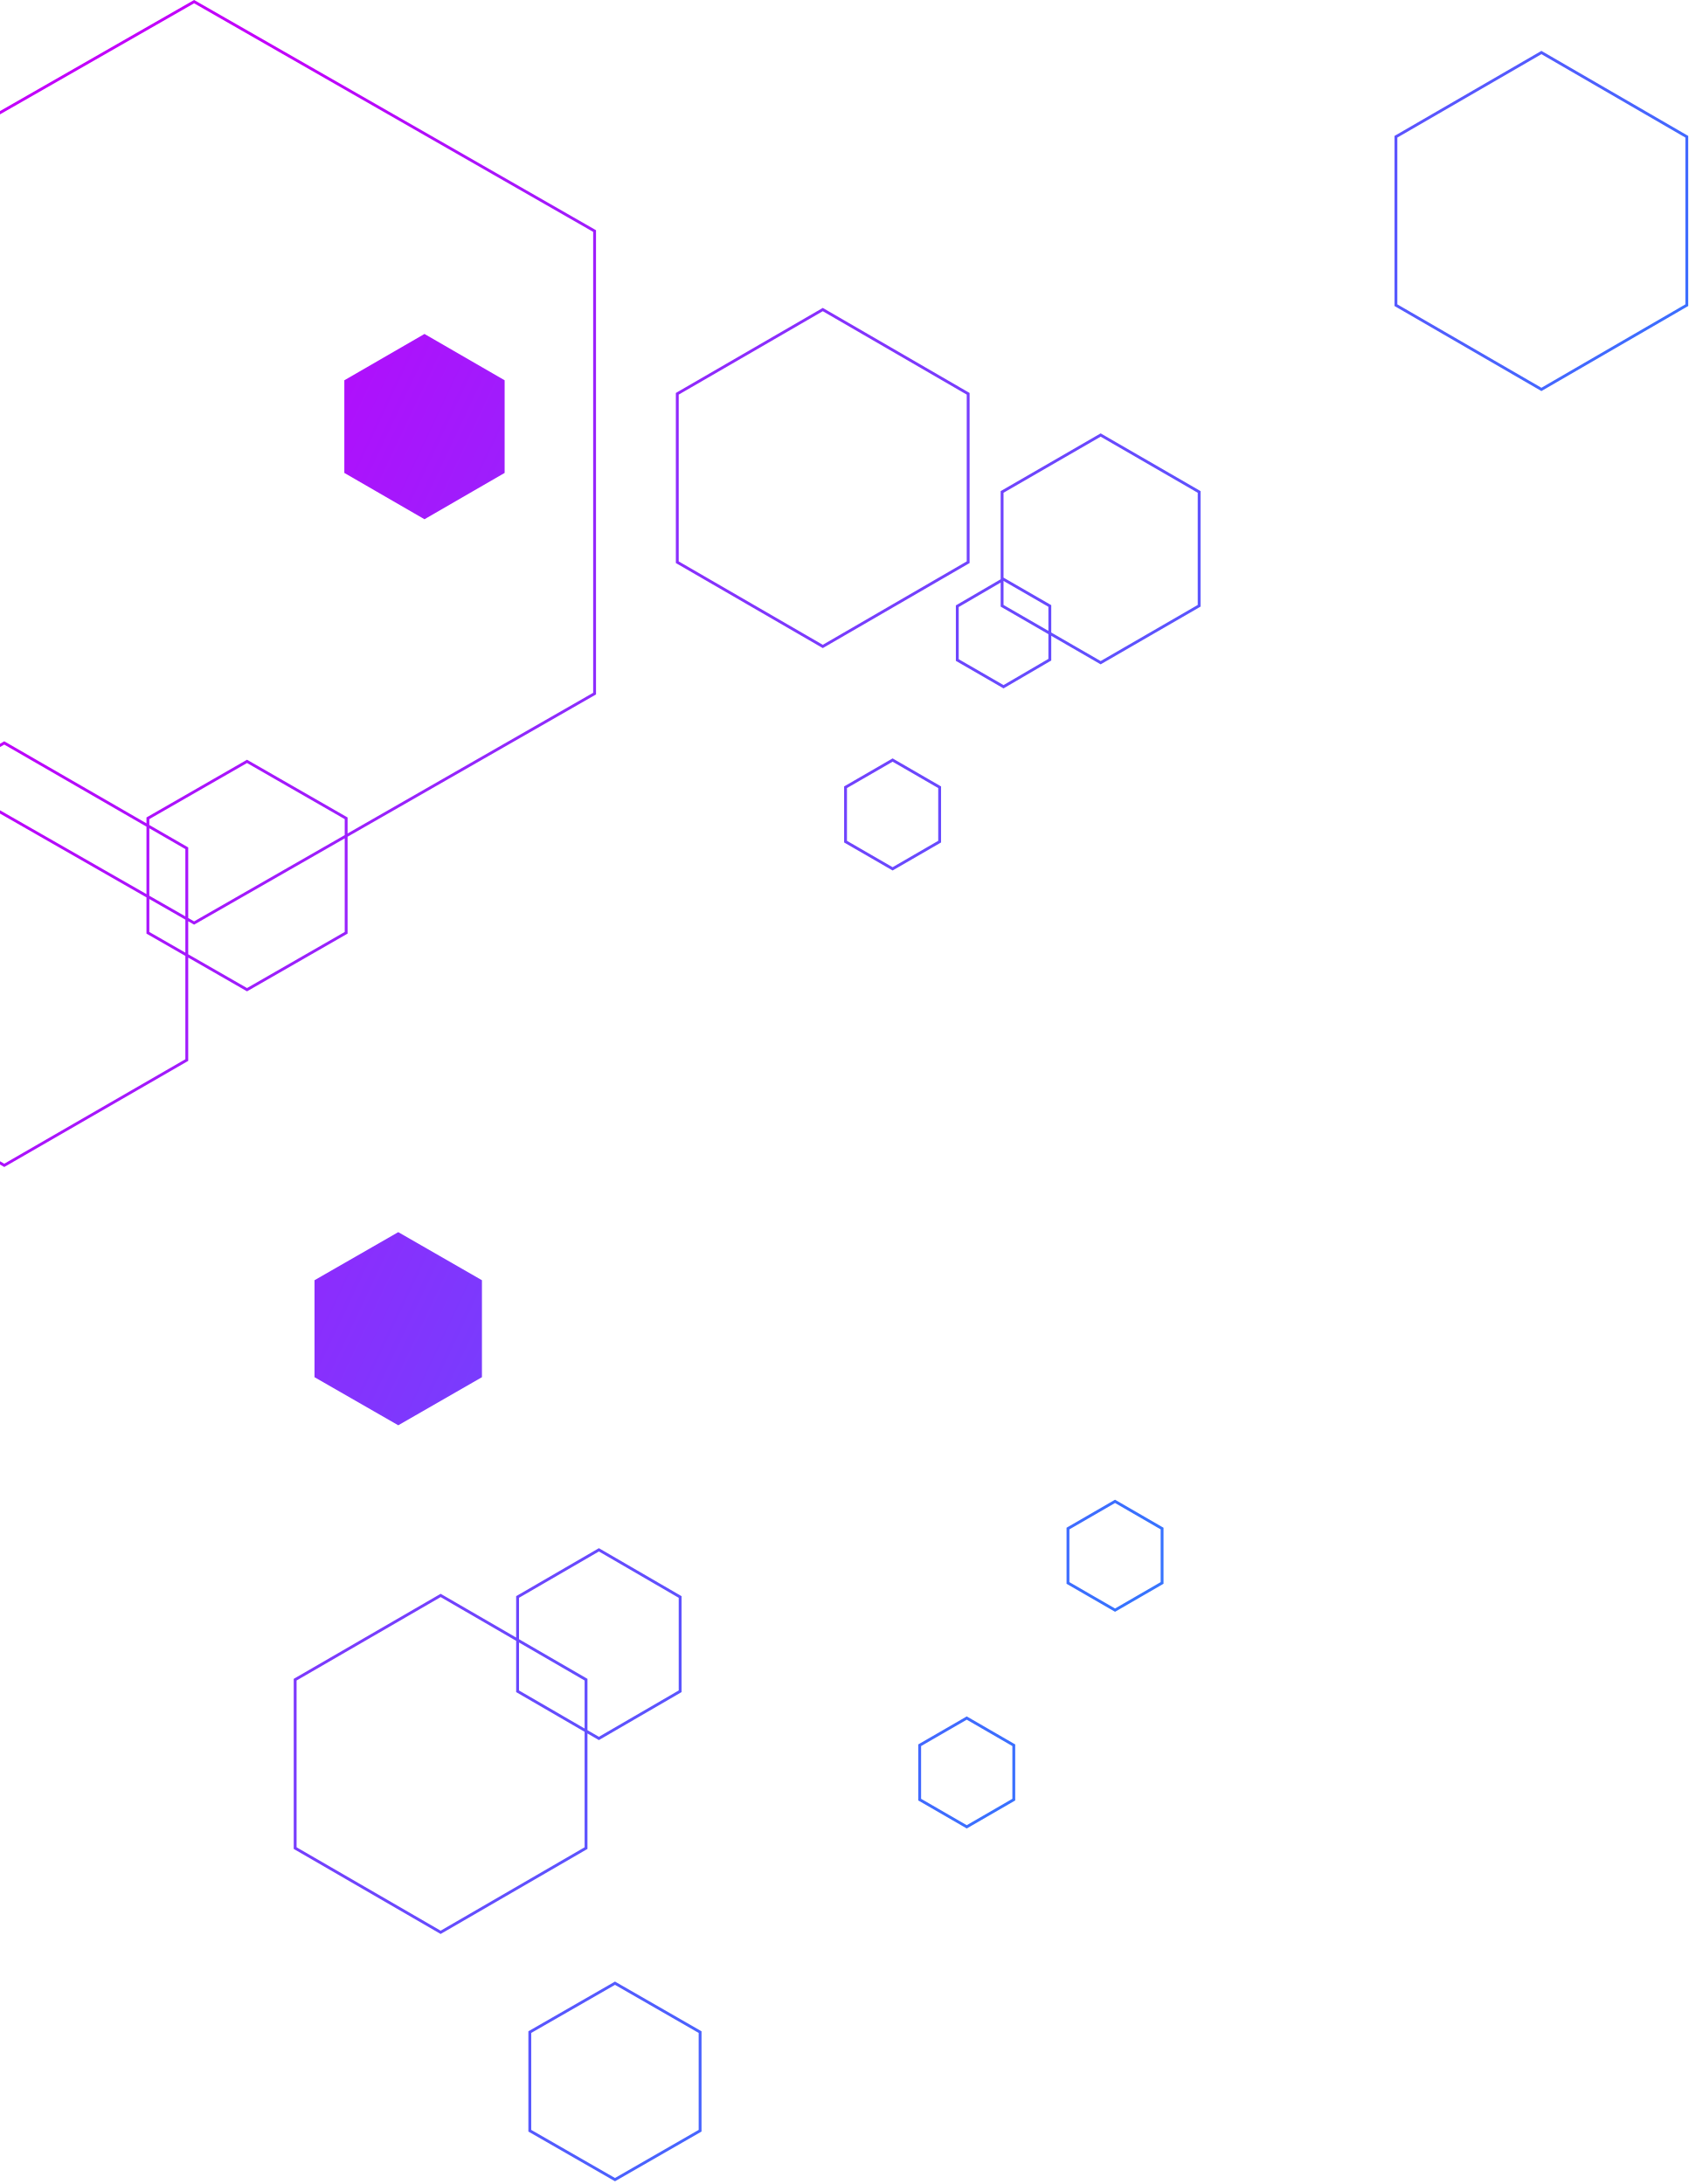
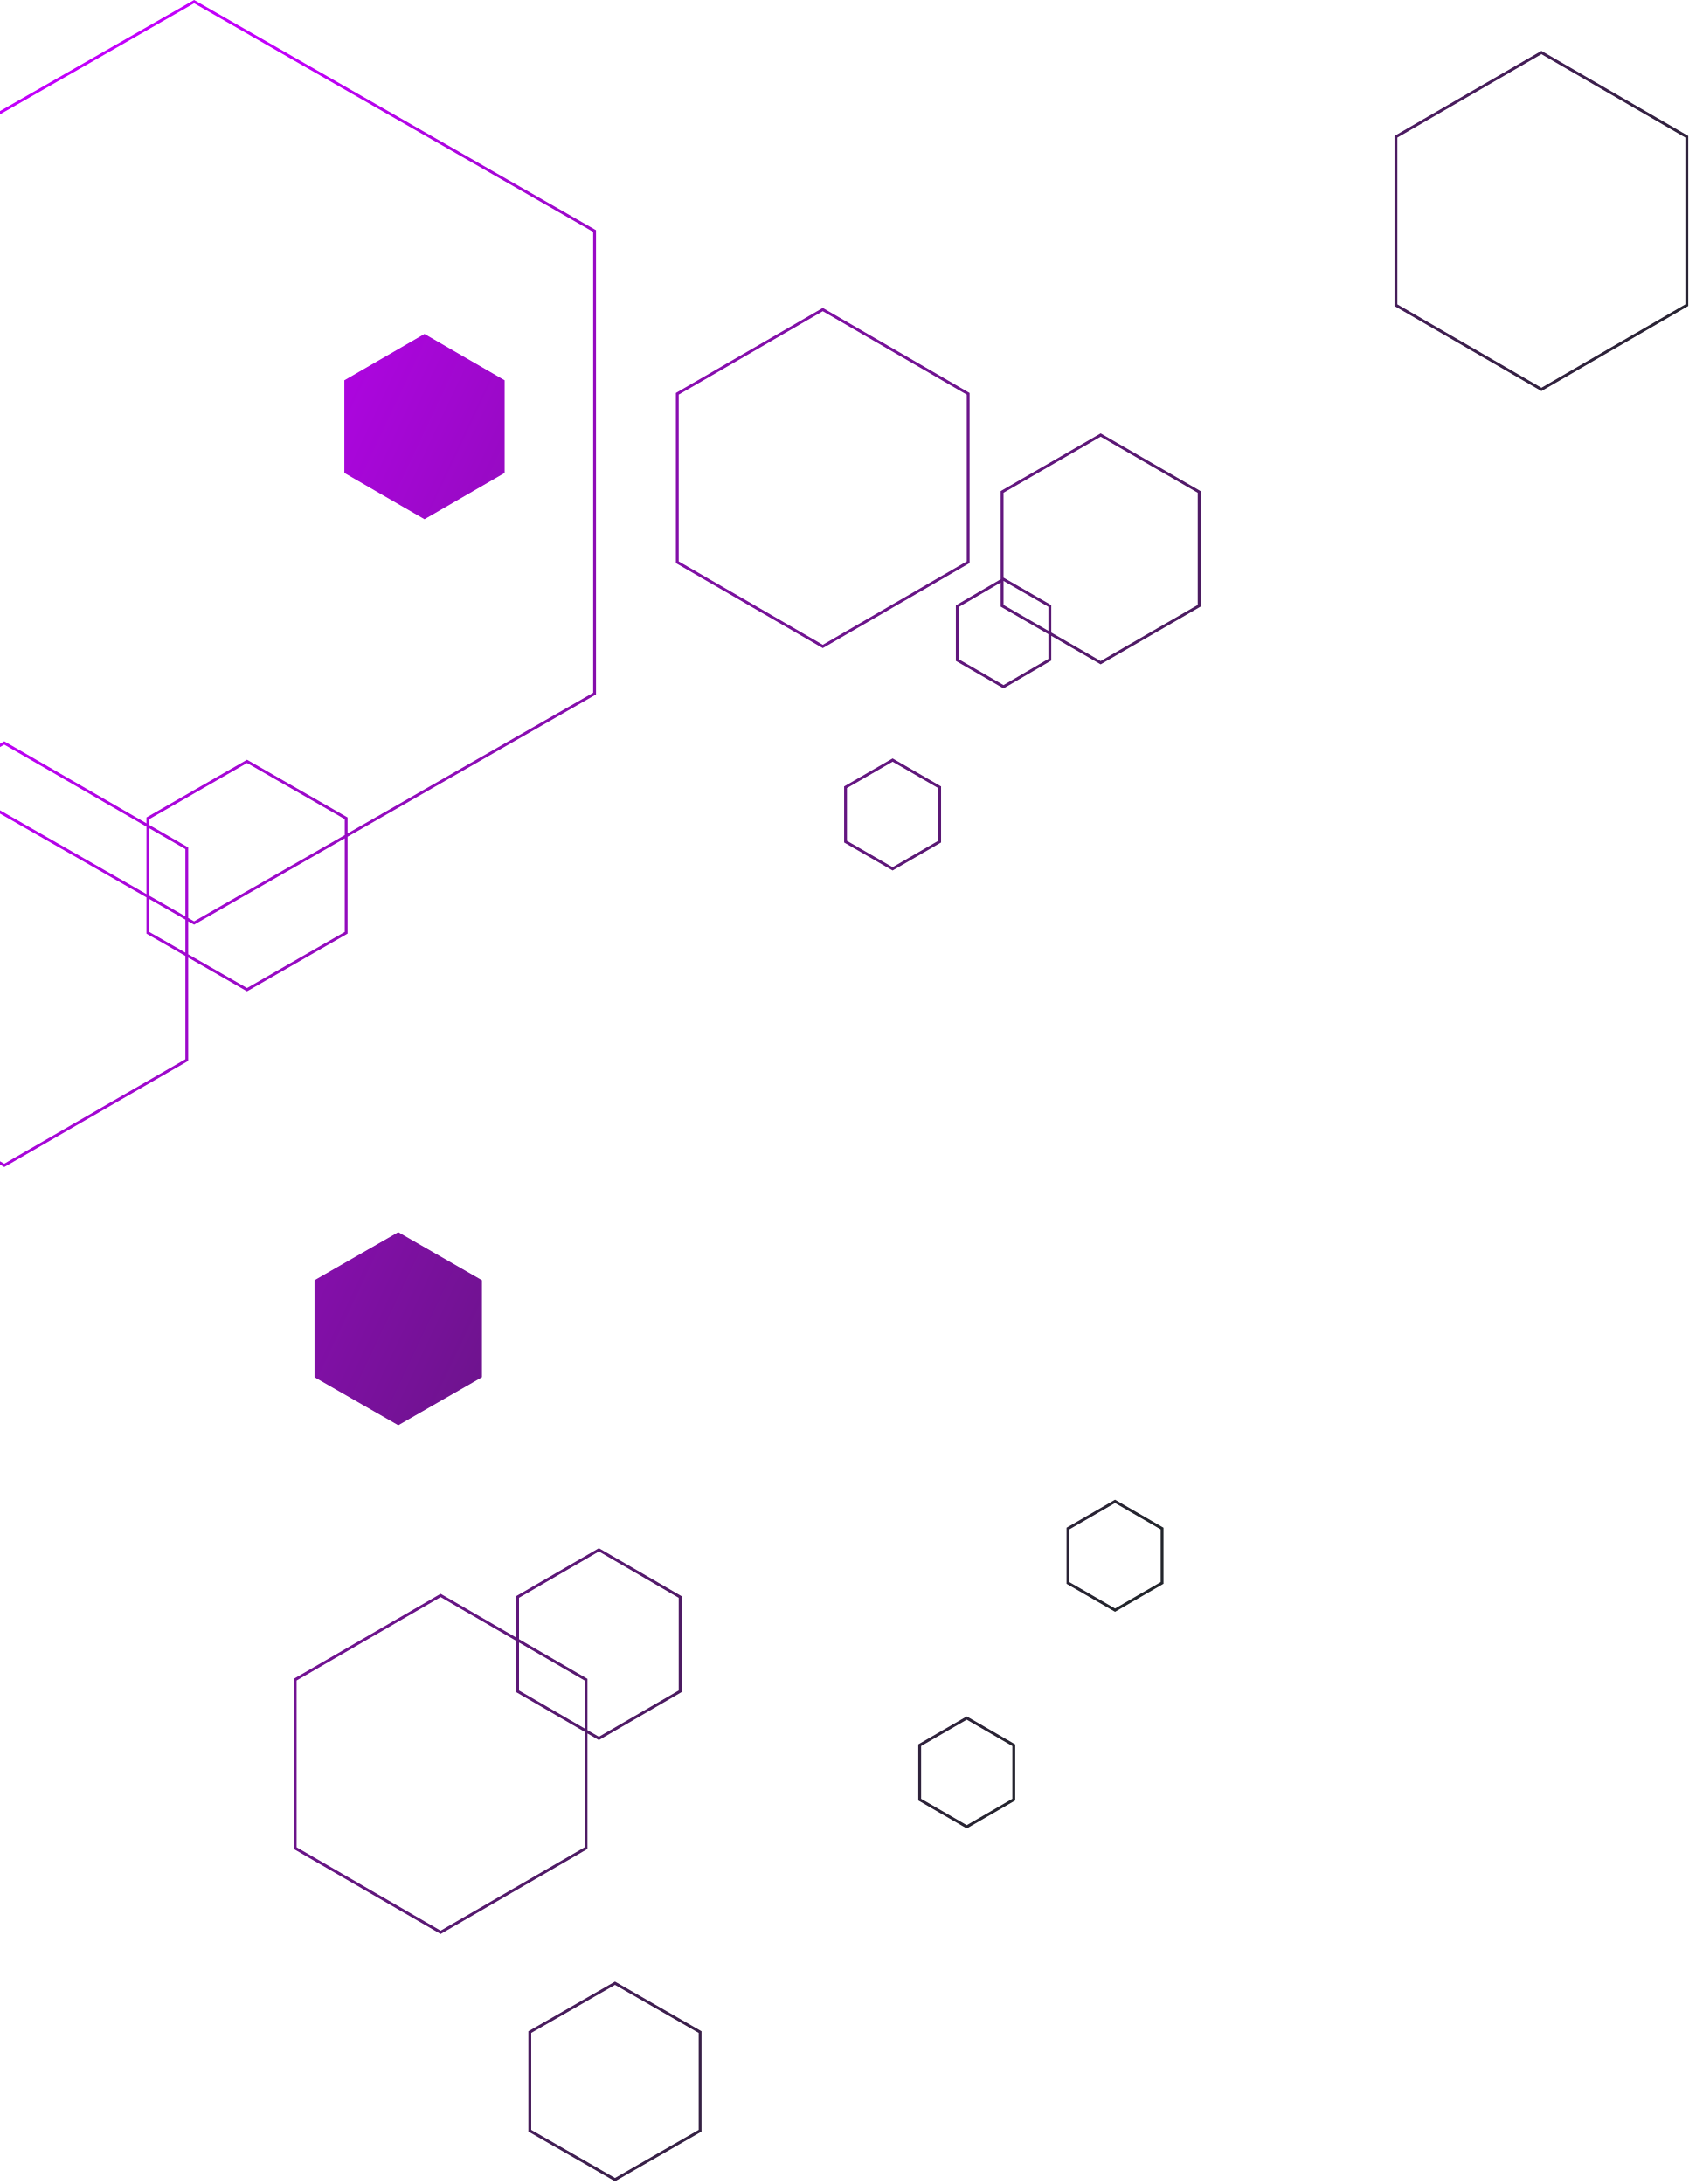
<svg xmlns="http://www.w3.org/2000/svg" width="592" height="766" viewBox="0 0 592 766" fill="none">
  <g filter="url(#filter0_b)">
    <path fill-rule="evenodd" clip-rule="evenodd" d="M209 243.566V242.986V81.318V80.739L208.497 80.451L68.564 0.285L68.067 0L67.57 0.284L-72.497 80.45L-73 80.738V81.318V242.986V243.566L-72.497 243.854L-21.301 273.156L-62.5 296.932L-63 297.22V297.798V371.507V372.085L-62.5 372.373L1 409.018L1.5 409.307L2 409.018L65.5 372.373L66 372.085V371.507V335.851L86.124 347.408L86.622 347.693L87.12 347.408L121.382 327.733L121.884 327.444V326.866V293.474L208.497 243.854L209 243.566ZM65 371.507V335.277L51.862 327.733L51.36 327.444V326.866V314.742L-20.296 273.731L-62 297.798V371.507L1.5 408.152L65 371.507ZM52.36 326.866V315.315L65 322.549V334.124L52.36 326.866ZM-19.294 273.152L51.36 313.59V289.926L1.5 261.152L-19.294 273.152ZM52.36 314.162V290.503L65 297.798V321.397L52.36 314.162ZM2 260.286L51.36 288.771V287.291V286.712L51.862 286.424L86.124 266.749L86.622 266.463L87.12 266.749L121.382 286.424L121.884 286.712V287.291V292.321L208 242.986V81.318L68.067 1.152L-72 81.318V242.986L-20.298 272.577L1 260.286L1.5 259.998L2 260.286ZM120.884 287.291V292.894L68.067 323.152L66 321.969V297.798V297.22L65.5 296.932L52.36 289.349V287.291L86.622 267.616L120.884 287.291ZM68.564 324.02L120.884 294.046V326.866L86.622 346.54L66 334.698V323.122L67.57 324.02L68.067 324.305L68.564 324.02ZM176.957 165.868L148.85 182.114L120.743 165.868V133.376L148.85 117.131L176.957 133.376V165.868ZM368.637 231.093V231.667L368.141 231.956L352.402 241.147L351.9 241.44L351.397 241.149L335.685 232.071L335.186 231.782V231.205V212.908V212.333L335.682 212.044L350.897 203.17V172.827V172.25L351.397 171.961L385.462 152.286L385.963 151.997L386.463 152.287L420.5 171.961L421 172.25V172.827V212.177V212.754L420.5 213.042L386.463 232.717L385.963 233.006L385.462 232.717L368.637 223V231.093ZM368.637 221.845L385.963 231.851L420 212.177V172.827L385.963 153.152L351.897 172.827V202.59L352.397 202.878L368.137 211.957L368.637 212.246V212.823V221.845ZM367.637 222.422V231.093L351.897 240.284L336.186 231.205V212.908L350.897 204.328V212.177V212.754L351.397 213.043L367.637 222.422ZM351.897 203.745V212.177L367.637 221.268V212.823L351.897 203.745L351.897 203.745ZM169 483.026L139.656 499.89L110.285 483.026V449.016L139.656 432.152L169 449.016V483.026ZM246 747.026V747.604L245.498 747.893L216.155 764.757L215.657 765.043L215.159 764.757L185.787 747.893L185.285 747.605V747.026V713.016V712.438L185.787 712.149L215.159 695.285L215.657 694.999L216.155 695.285L245.498 712.149L246 712.438V713.016V747.026ZM215.656 763.89L186.285 747.026V713.016L215.656 696.152L245 713.016V747.026L215.656 763.89ZM330 295.479V294.902V276.402V275.826L329.501 275.537L313.507 266.287L313.007 265.997L312.506 266.287L296.5 275.537L296 275.825V276.402V294.902V295.479L296.5 295.768L312.506 305.018L313.007 305.307L313.507 305.018L329.501 295.768L330 295.479ZM297 294.902L313.007 304.152L329 294.902V276.402L313.007 267.152L297 276.402V294.902ZM408 554.902V555.479L407.501 555.768L391.507 565.018L391.007 565.307L390.506 565.018L374.5 555.768L374 555.479V554.902V536.402V535.825L374.5 535.536L390.506 526.286L391.007 525.997L391.507 526.287L407.501 535.537L408 535.826V536.402V554.902ZM391.007 564.152L375 554.902V536.402L391.007 527.152L407 536.402V554.902L391.007 564.152ZM356 631.479V630.902V612.402V611.826L355.501 611.537L339.507 602.287L339.007 601.997L338.506 602.286L322.5 611.536L322 611.825V612.402V630.902V631.479L322.5 631.768L338.506 641.018L339.007 641.307L339.507 641.018L355.501 631.768L356 631.479ZM323 630.902L339.007 640.152L355 630.902V612.402L339.007 603.152L323 612.402V630.902ZM239 592.902V593.478L238.502 593.767L210.514 610.017L210.012 610.309L209.51 610.017L206 607.981V647.902V648.479L205.501 648.768L155.022 678.018L154.521 678.308L154.02 678.018L103.499 648.768L103 648.479V647.902V589.402V588.826L103.499 588.537L154.02 559.287L154.521 558.997L155.022 559.287L181 574.34V560.402V559.826L181.498 559.537L209.51 543.287L210.012 542.996L210.514 543.288L238.502 559.538L239 559.827V560.402V592.902ZM210.012 609.152L206 606.825V589.402V588.826L205.501 588.537L182 574.919V560.402L210.012 544.152L238 560.402V592.902L210.012 609.152ZM205 589.402V606.245L182 592.902V576.075L205 589.402ZM181.498 593.767L205 607.401V647.902L154.521 677.152L104 647.902V589.402L154.521 560.152L181 575.496V592.902V593.478L181.498 593.767ZM340 196.902V197.479L339.501 197.768L289.022 227.018L288.521 227.308L288.02 227.018L237.499 197.768L237 197.479V196.902V138.402V137.826L237.499 137.537L288.02 108.287L288.521 107.997L289.022 108.287L339.501 137.537L340 137.826V138.402V196.902ZM288.521 226.152L238 196.902V138.402L288.521 109.152L339 138.402V196.902L288.521 226.152ZM592 106.75V107.326L591.501 107.615L541.022 136.865L540.521 137.156L540.02 136.865L489.499 107.615L489 107.327V106.75V48.25V47.673L489.499 47.385L540.02 18.135L540.521 17.844L541.022 18.135L591.501 47.385L592 47.674V48.25V106.75ZM540.521 136L490 106.75V48.25L540.521 19L591 48.25V106.75L540.521 136Z" fill="url(#paint0_linear)" />
  </g>
  <defs>
    <filter id="filter0_b" x="-93" y="-20" width="705" height="805.043" filterUnits="userSpaceOnUse" color-interpolation-filters="sRGB">
      <feFlood flood-opacity="0" result="BackgroundImageFix" />
      <feGaussianBlur in="BackgroundImage" stdDeviation="10" />
      <feComposite in2="SourceAlpha" operator="in" result="effect1_backgroundBlur" />
      <feBlend mode="normal" in="SourceGraphic" in2="effect1_backgroundBlur" result="shape" />
    </filter>
    <linearGradient id="paint0_linear" x1="40.091" y1="145.145" x2="767.123" y2="488.606" gradientUnits="userSpaceOnUse">
      <stop stop-color="#C200FB" />
-       <stop offset="0.62" stop-color="#3772FF" />
-       <stop offset="1" stop-color="#5AC4BE" />
+       <stop offset="0.62" stop-color="#22252b" />
+       <stop offset="1" stop-color="#4e5565" />
    </linearGradient>
  </defs>
</svg>
